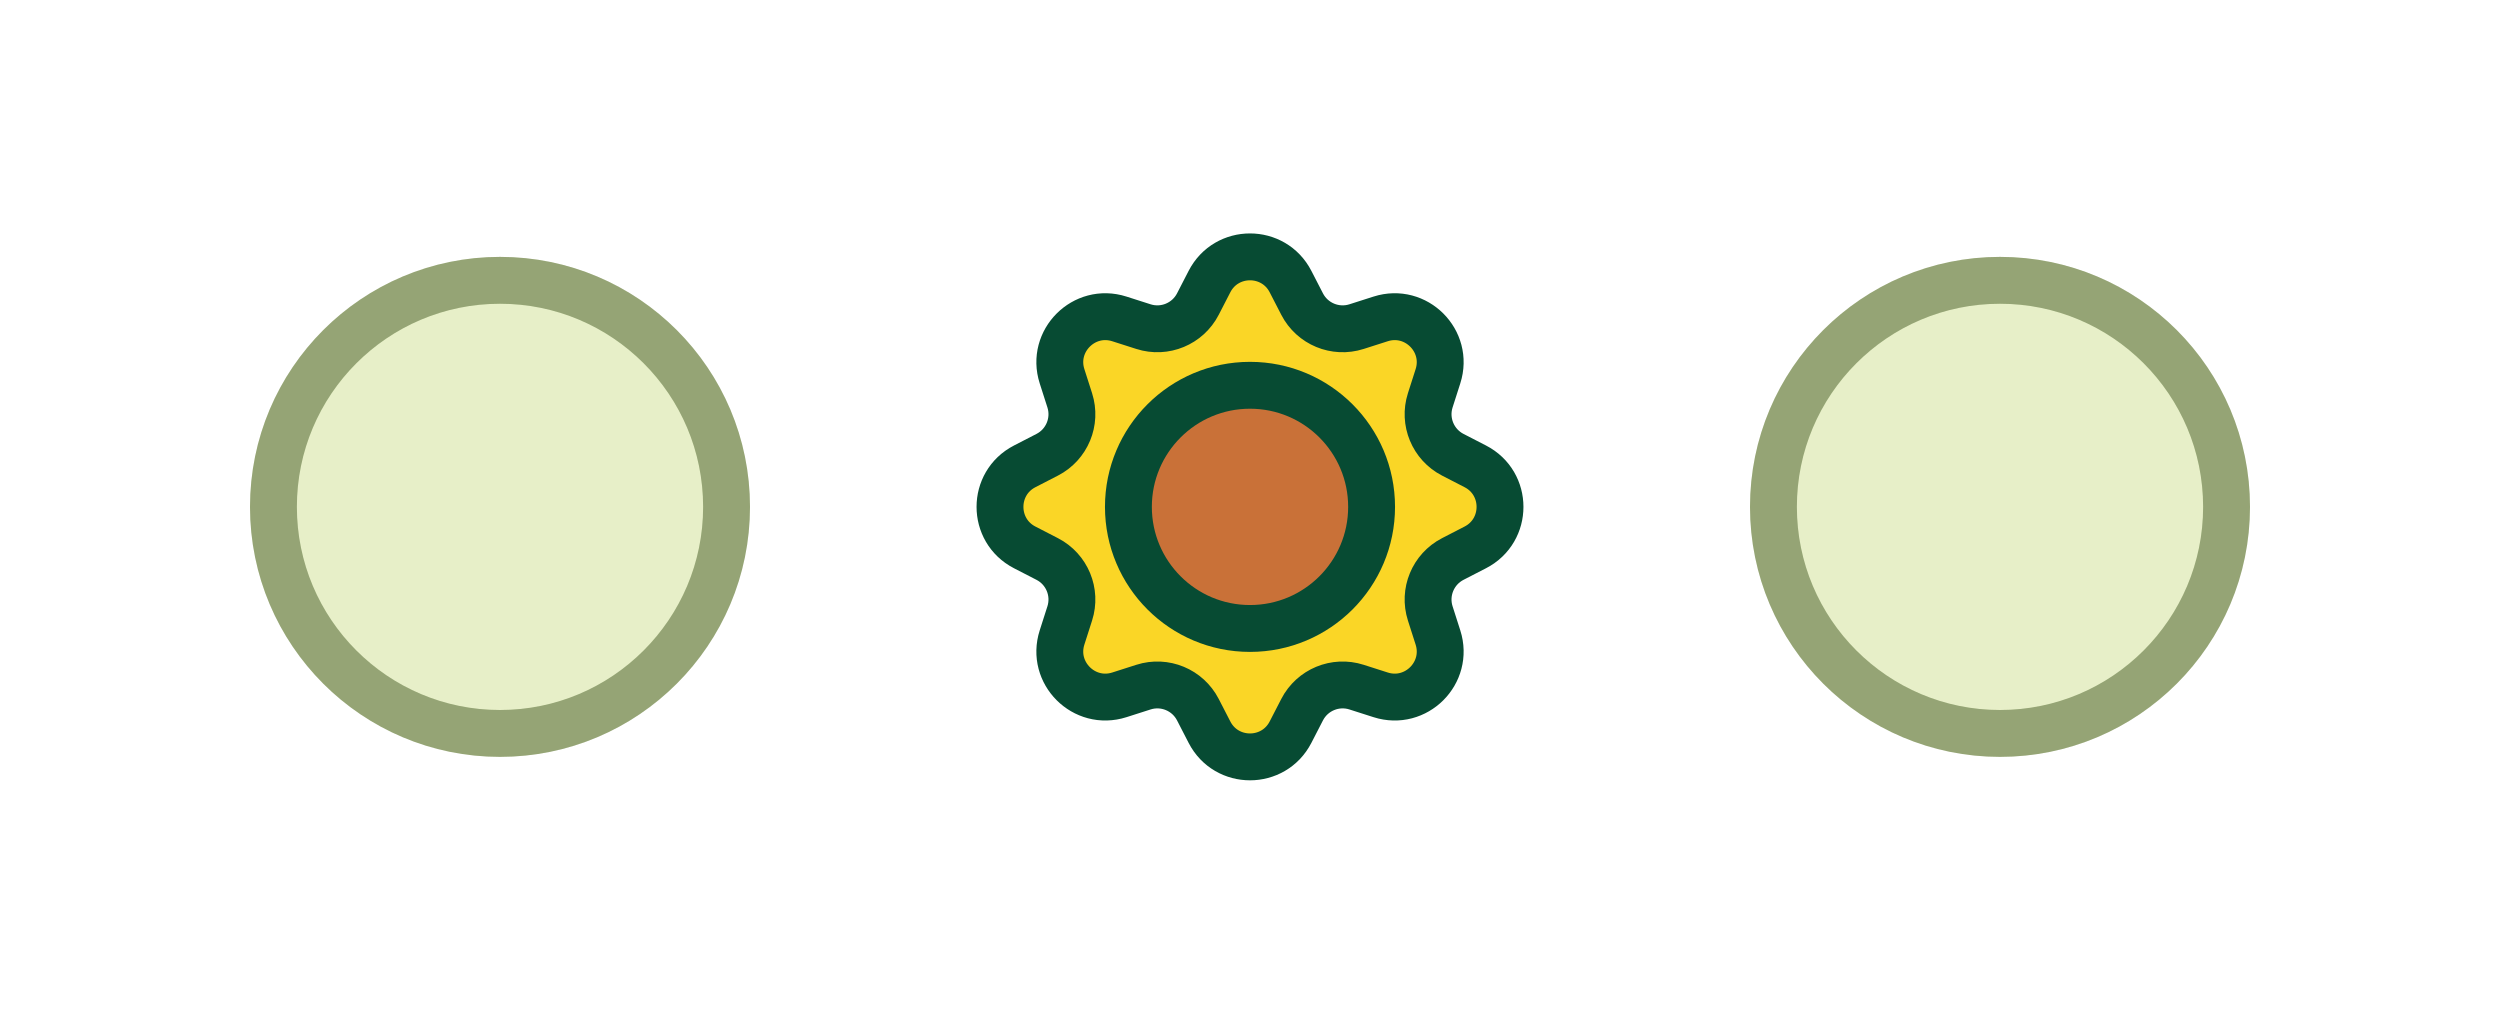
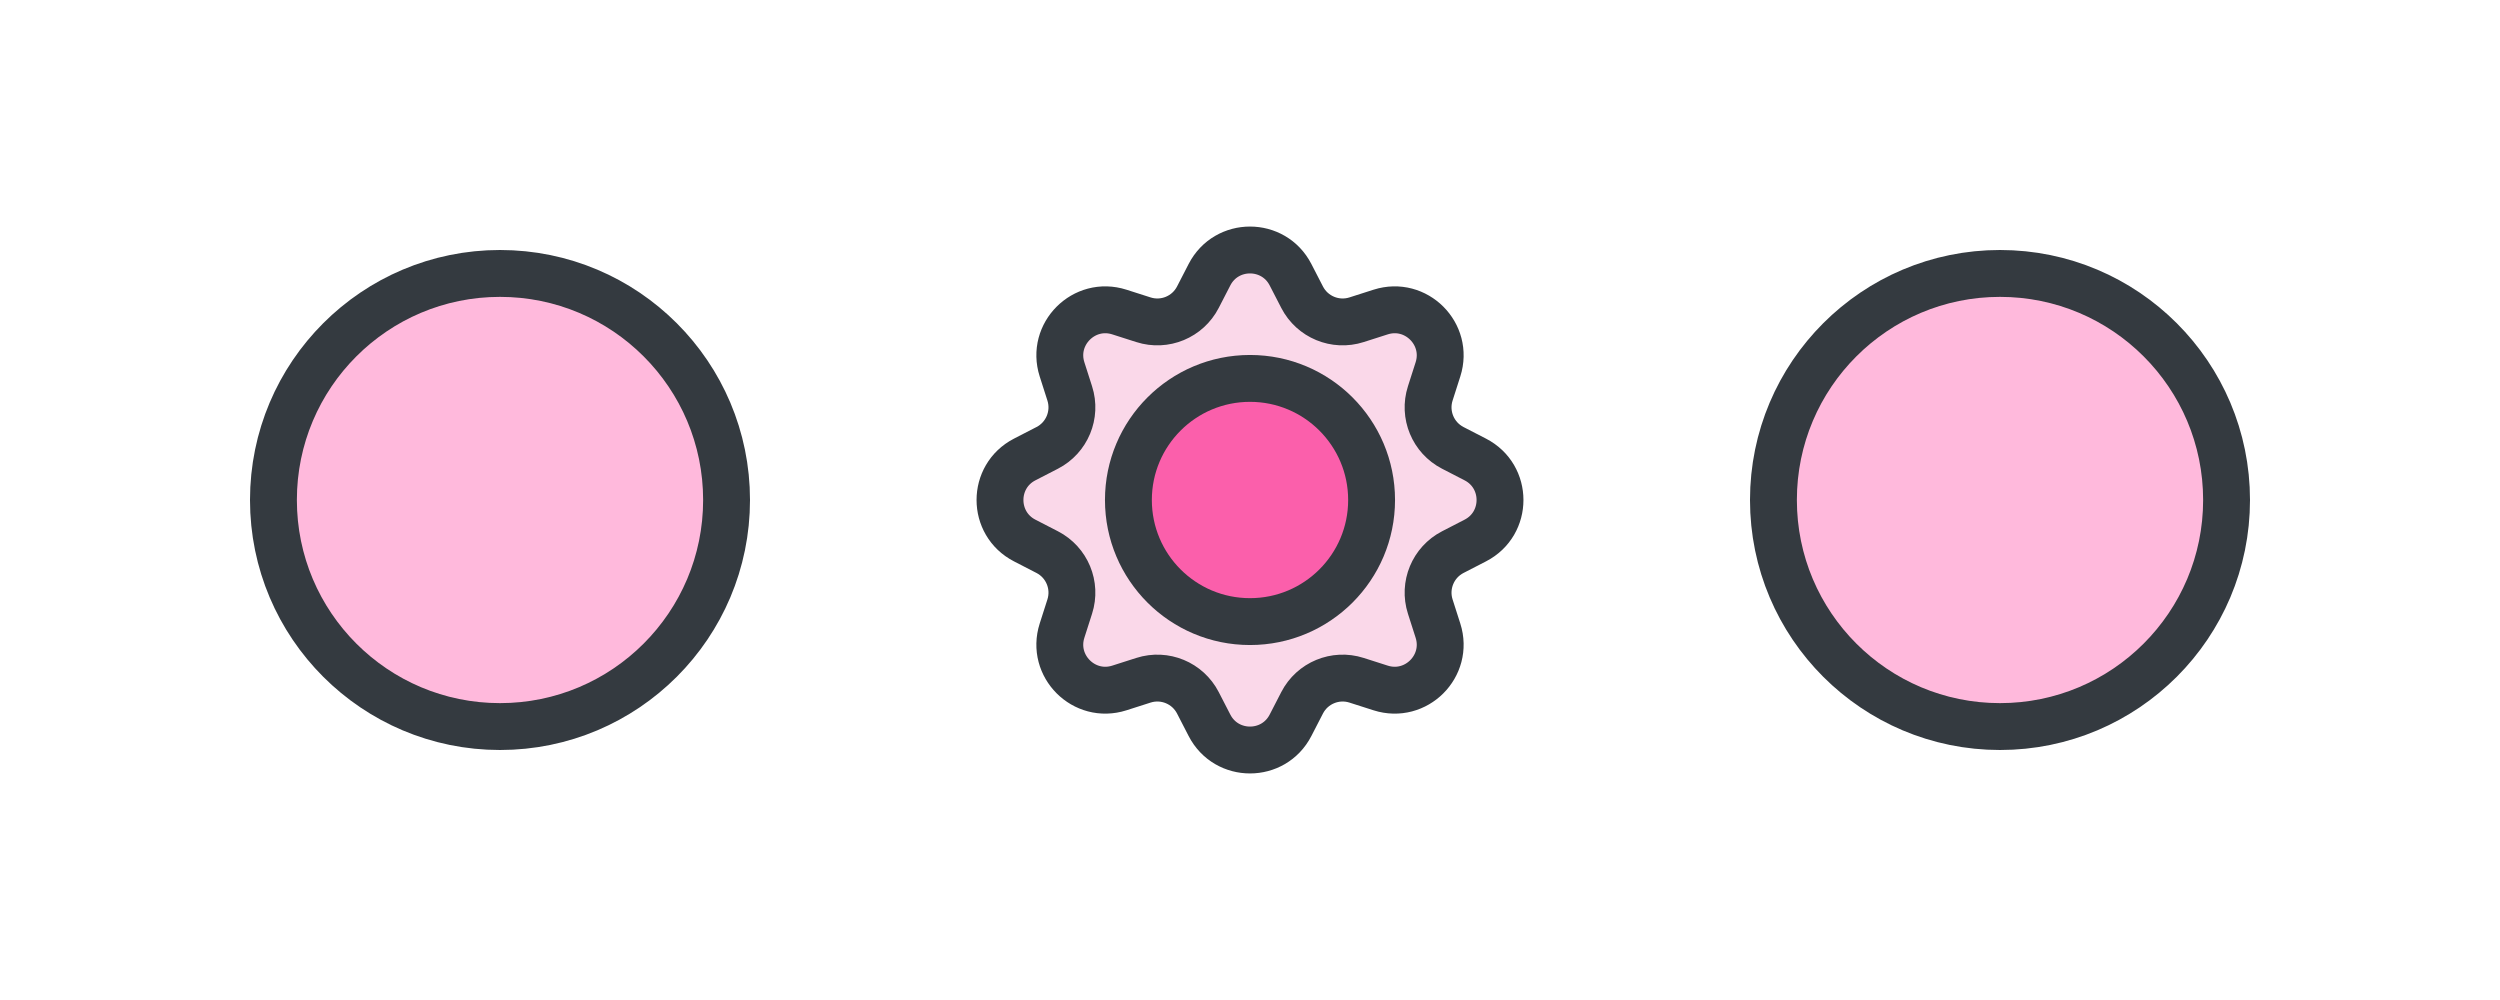
- <svg xmlns="http://www.w3.org/2000/svg" width="80" height="33" viewBox="0 0 80 33" fill="none">
-   <circle cx="16" cy="16.22" r="7.25" fill="#E7EFC8" />
-   <circle cx="16" cy="16.22" r="7.25" stroke="#BACD92" stroke-width="1.5" />
-   <circle cx="16" cy="16.22" r="7.25" stroke="black" stroke-opacity="0.2" stroke-width="1.5" />
-   <path d="M38.703 9.011C39.246 7.956 40.754 7.956 41.297 9.011L41.668 9.731C41.994 10.364 42.731 10.669 43.409 10.452L44.181 10.205C45.31 9.844 46.376 10.91 46.015 12.039L45.768 12.811C45.551 13.489 45.856 14.226 46.489 14.552L47.209 14.923C48.264 15.466 48.264 16.974 47.209 17.517L46.489 17.888C45.856 18.214 45.551 18.951 45.768 19.629L46.015 20.401C46.376 21.53 45.31 22.596 44.181 22.235L43.409 21.988C42.731 21.771 41.994 22.076 41.668 22.709L41.297 23.429C40.754 24.484 39.246 24.484 38.703 23.429L38.332 22.709C38.006 22.076 37.269 21.771 36.591 21.988L35.819 22.235C34.69 22.596 33.624 21.53 33.985 20.401L34.232 19.629C34.449 18.951 34.144 18.214 33.511 17.888L32.791 17.517C31.736 16.974 31.736 15.466 32.791 14.923L33.511 14.552C34.144 14.226 34.449 13.489 34.232 12.811L33.985 12.039C33.624 10.91 34.69 9.844 35.819 10.205L36.591 10.452C37.269 10.669 38.006 10.364 38.332 9.731L38.703 9.011Z" fill="#FAD626" />
-   <path d="M43.891 16.22C43.891 18.369 42.149 20.111 40 20.111C37.851 20.111 36.109 18.369 36.109 16.22C36.109 14.071 37.851 12.329 40 12.329C42.149 12.329 43.891 14.071 43.891 16.22Z" fill="#C97138" />
-   <path d="M38.703 9.011C39.246 7.956 40.754 7.956 41.297 9.011L41.668 9.731C41.994 10.364 42.731 10.669 43.409 10.452L44.181 10.205C45.31 9.844 46.376 10.91 46.015 12.039L45.768 12.811C45.551 13.489 45.856 14.226 46.489 14.552L47.209 14.923C48.264 15.466 48.264 16.974 47.209 17.517L46.489 17.888C45.856 18.214 45.551 18.951 45.768 19.629L46.015 20.401C46.376 21.53 45.31 22.596 44.181 22.235L43.409 21.988C42.731 21.771 41.994 22.076 41.668 22.709L41.297 23.429C40.754 24.484 39.246 24.484 38.703 23.429L38.332 22.709C38.006 22.076 37.269 21.771 36.591 21.988L35.819 22.235C34.69 22.596 33.624 21.53 33.985 20.401L34.232 19.629C34.449 18.951 34.144 18.214 33.511 17.888L32.791 17.517C31.736 16.974 31.736 15.466 32.791 14.923L33.511 14.552C34.144 14.226 34.449 13.489 34.232 12.811L33.985 12.039C33.624 10.91 34.69 9.844 35.819 10.205L36.591 10.452C37.269 10.669 38.006 10.364 38.332 9.731L38.703 9.011Z" stroke="#074B33" stroke-width="1.5" />
-   <path d="M43.891 16.22C43.891 18.369 42.149 20.111 40 20.111C37.851 20.111 36.109 18.369 36.109 16.22C36.109 14.071 37.851 12.329 40 12.329C42.149 12.329 43.891 14.071 43.891 16.22Z" stroke="#074B33" stroke-width="1.5" />
-   <circle cx="64" cy="16.22" r="7.25" fill="#E7EFC8" />
-   <circle cx="64" cy="16.22" r="7.25" stroke="#BACD92" stroke-width="1.5" />
-   <circle cx="64" cy="16.22" r="7.25" stroke="black" stroke-opacity="0.2" stroke-width="1.5" />
+ <svg xmlns="http://www.w3.org/2000/svg" width="80" height="32" viewBox="0 0 80 32" fill="none">
+   <circle cx="16" cy="16" r="7.25" fill="#FFB9DC" stroke="#343A40" stroke-width="1.5" />
+   <path d="M38.703 8.791C39.246 7.736 40.754 7.736 41.297 8.791L41.668 9.511C41.994 10.144 42.731 10.449 43.409 10.232L44.181 9.985C45.31 9.624 46.376 10.69 46.015 11.819L45.768 12.591C45.551 13.269 45.856 14.006 46.489 14.332L47.209 14.703C48.264 15.246 48.264 16.754 47.209 17.297L46.489 17.668C45.856 17.994 45.551 18.731 45.768 19.409L46.015 20.181C46.376 21.31 45.31 22.376 44.181 22.015L43.409 21.768C42.731 21.551 41.994 21.856 41.668 22.489L41.297 23.209C40.754 24.264 39.246 24.264 38.703 23.209L38.332 22.489C38.006 21.856 37.269 21.551 36.591 21.768L35.819 22.015C34.69 22.376 33.624 21.31 33.985 20.181L34.232 19.409C34.449 18.731 34.144 17.994 33.511 17.668L32.791 17.297C31.736 16.754 31.736 15.246 32.791 14.703L33.511 14.332C34.144 14.006 34.449 13.269 34.232 12.591L33.985 11.819C33.624 10.69 34.69 9.624 35.819 9.985L36.591 10.232C37.269 10.449 38.006 10.144 38.332 9.511L38.703 8.791Z" fill="#FAD8E9" />
+   <path d="M43.891 16C43.891 18.149 42.149 19.891 40 19.891C37.851 19.891 36.109 18.149 36.109 16C36.109 13.851 37.851 12.109 40 12.109C42.149 12.109 43.891 13.851 43.891 16Z" fill="#FB5FAB" />
+   <path d="M38.703 8.791C39.246 7.736 40.754 7.736 41.297 8.791L41.668 9.511C41.994 10.144 42.731 10.449 43.409 10.232L44.181 9.985C45.31 9.624 46.376 10.69 46.015 11.819L45.768 12.591C45.551 13.269 45.856 14.006 46.489 14.332L47.209 14.703C48.264 15.246 48.264 16.754 47.209 17.297L46.489 17.668C45.856 17.994 45.551 18.731 45.768 19.409L46.015 20.181C46.376 21.31 45.31 22.376 44.181 22.015L43.409 21.768C42.731 21.551 41.994 21.856 41.668 22.489L41.297 23.209C40.754 24.264 39.246 24.264 38.703 23.209L38.332 22.489C38.006 21.856 37.269 21.551 36.591 21.768L35.819 22.015C34.69 22.376 33.624 21.31 33.985 20.181L34.232 19.409C34.449 18.731 34.144 17.994 33.511 17.668L32.791 17.297C31.736 16.754 31.736 15.246 32.791 14.703L33.511 14.332C34.144 14.006 34.449 13.269 34.232 12.591L33.985 11.819C33.624 10.69 34.69 9.624 35.819 9.985L36.591 10.232C37.269 10.449 38.006 10.144 38.332 9.511L38.703 8.791Z" stroke="#343A40" stroke-width="1.5" />
+   <path d="M43.891 16C43.891 18.149 42.149 19.891 40 19.891C37.851 19.891 36.109 18.149 36.109 16C36.109 13.851 37.851 12.109 40 12.109C42.149 12.109 43.891 13.851 43.891 16Z" stroke="#343A40" stroke-width="1.5" />
+   <circle cx="64" cy="16" r="7.25" fill="#FFB9DC" stroke="#343A40" stroke-width="1.5" />
</svg>
